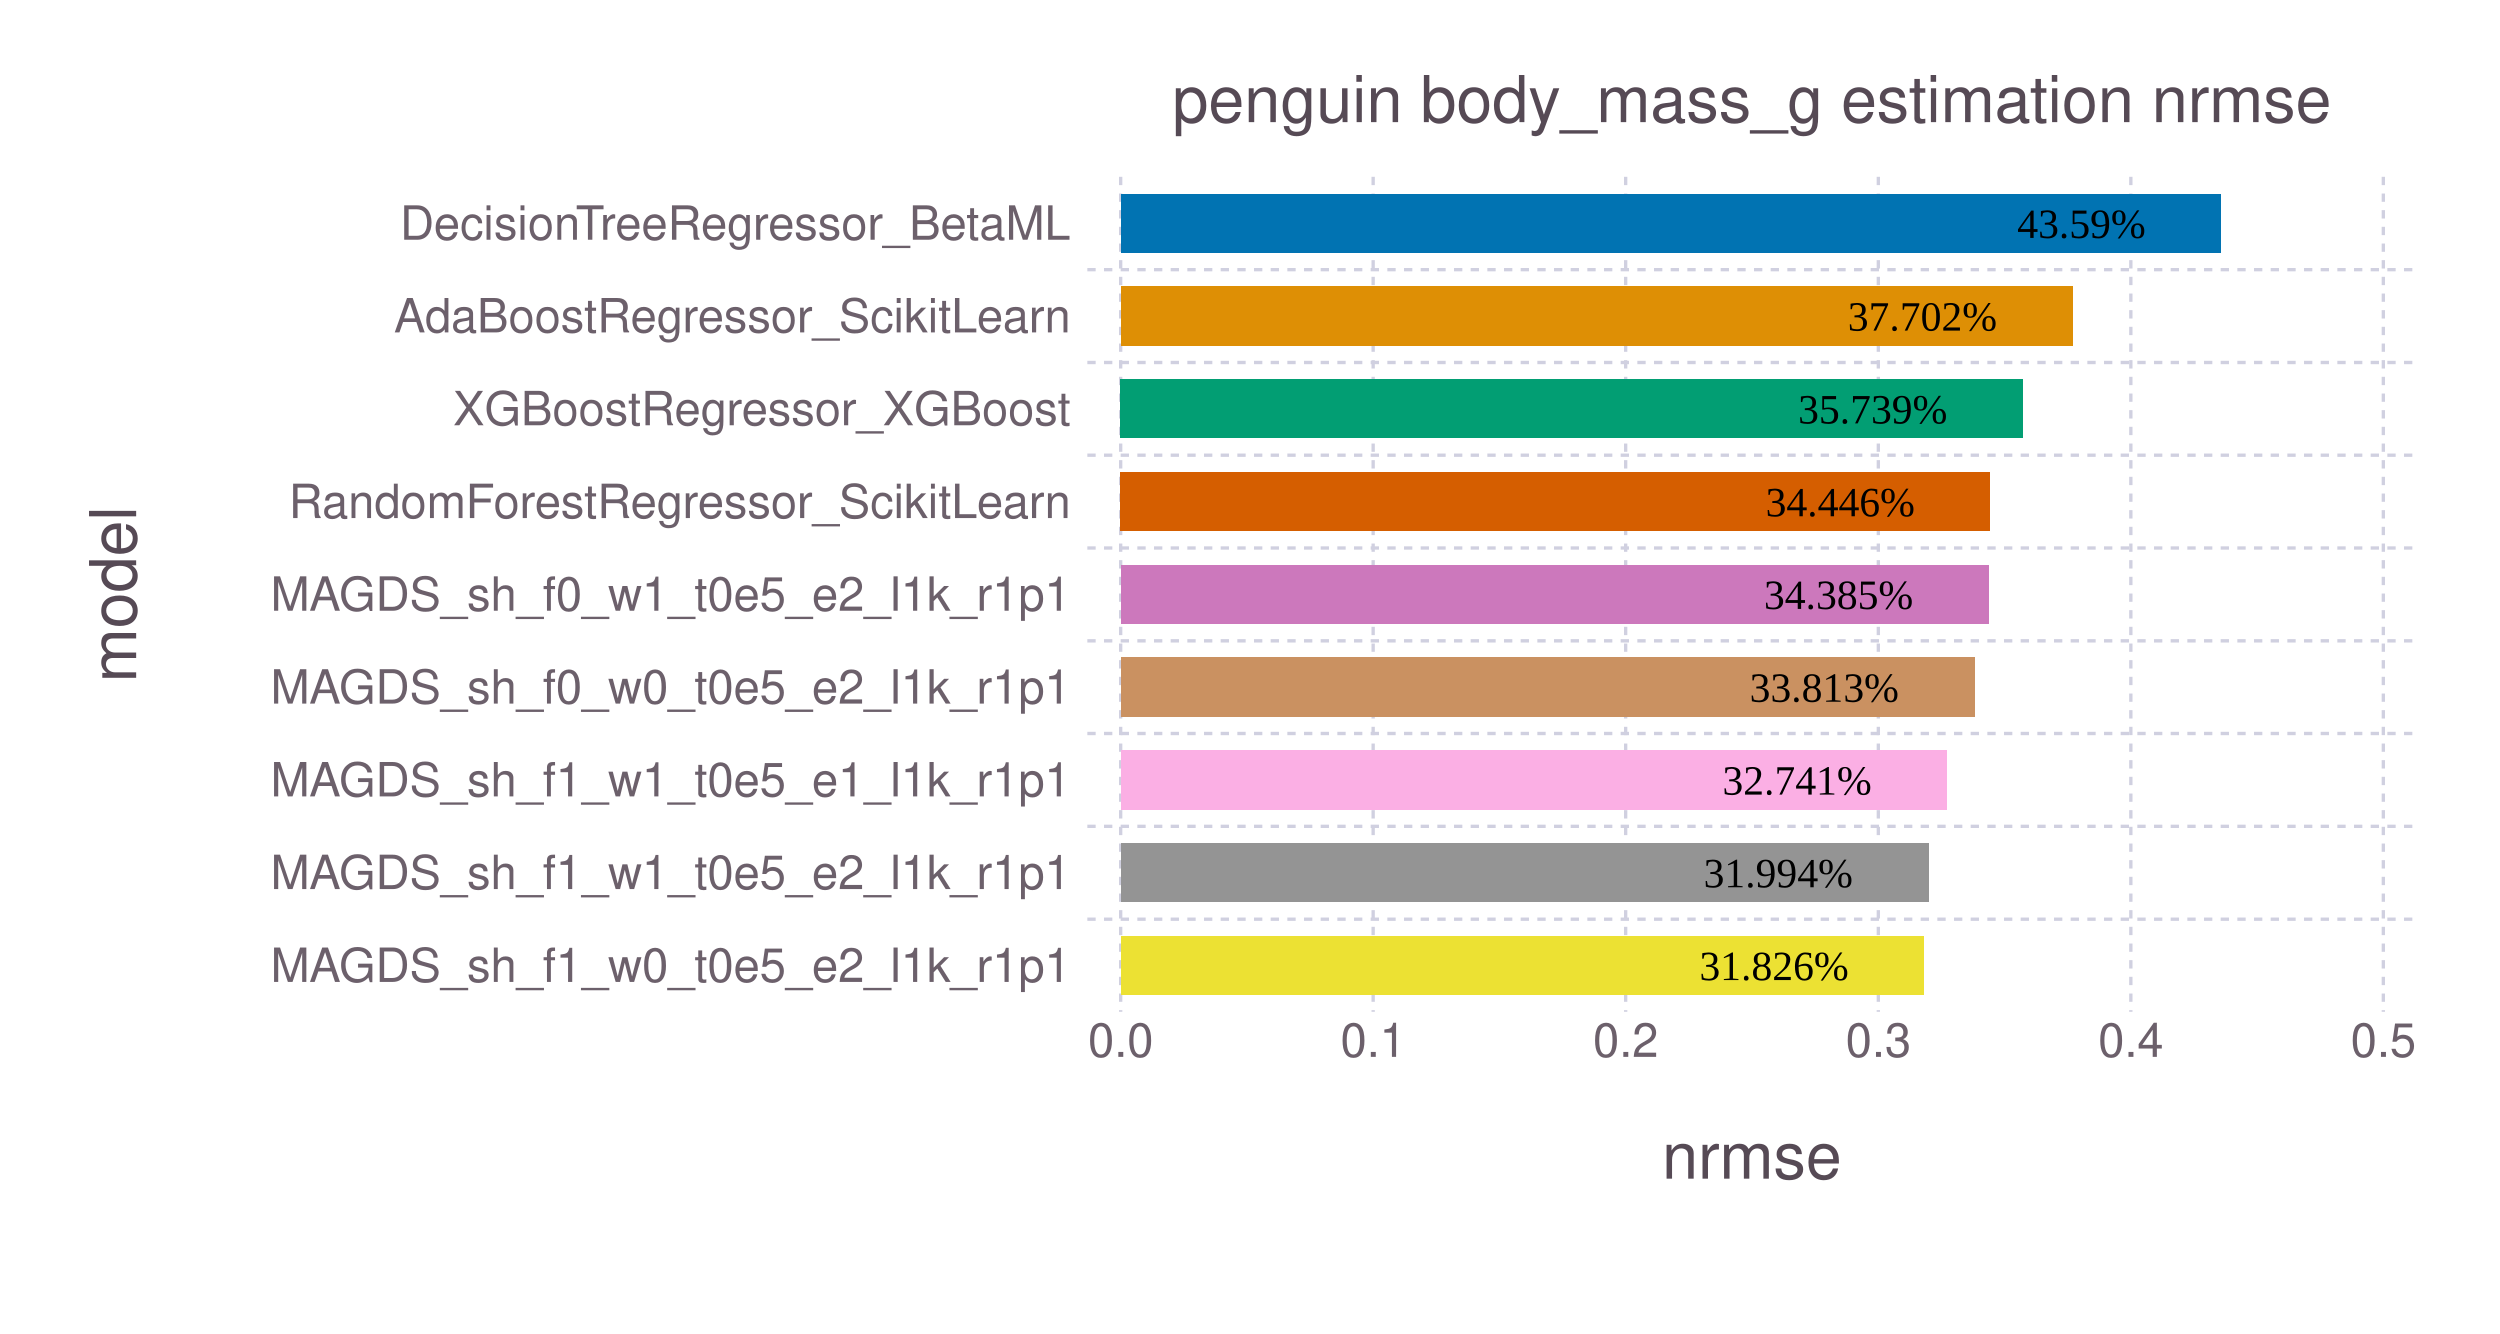
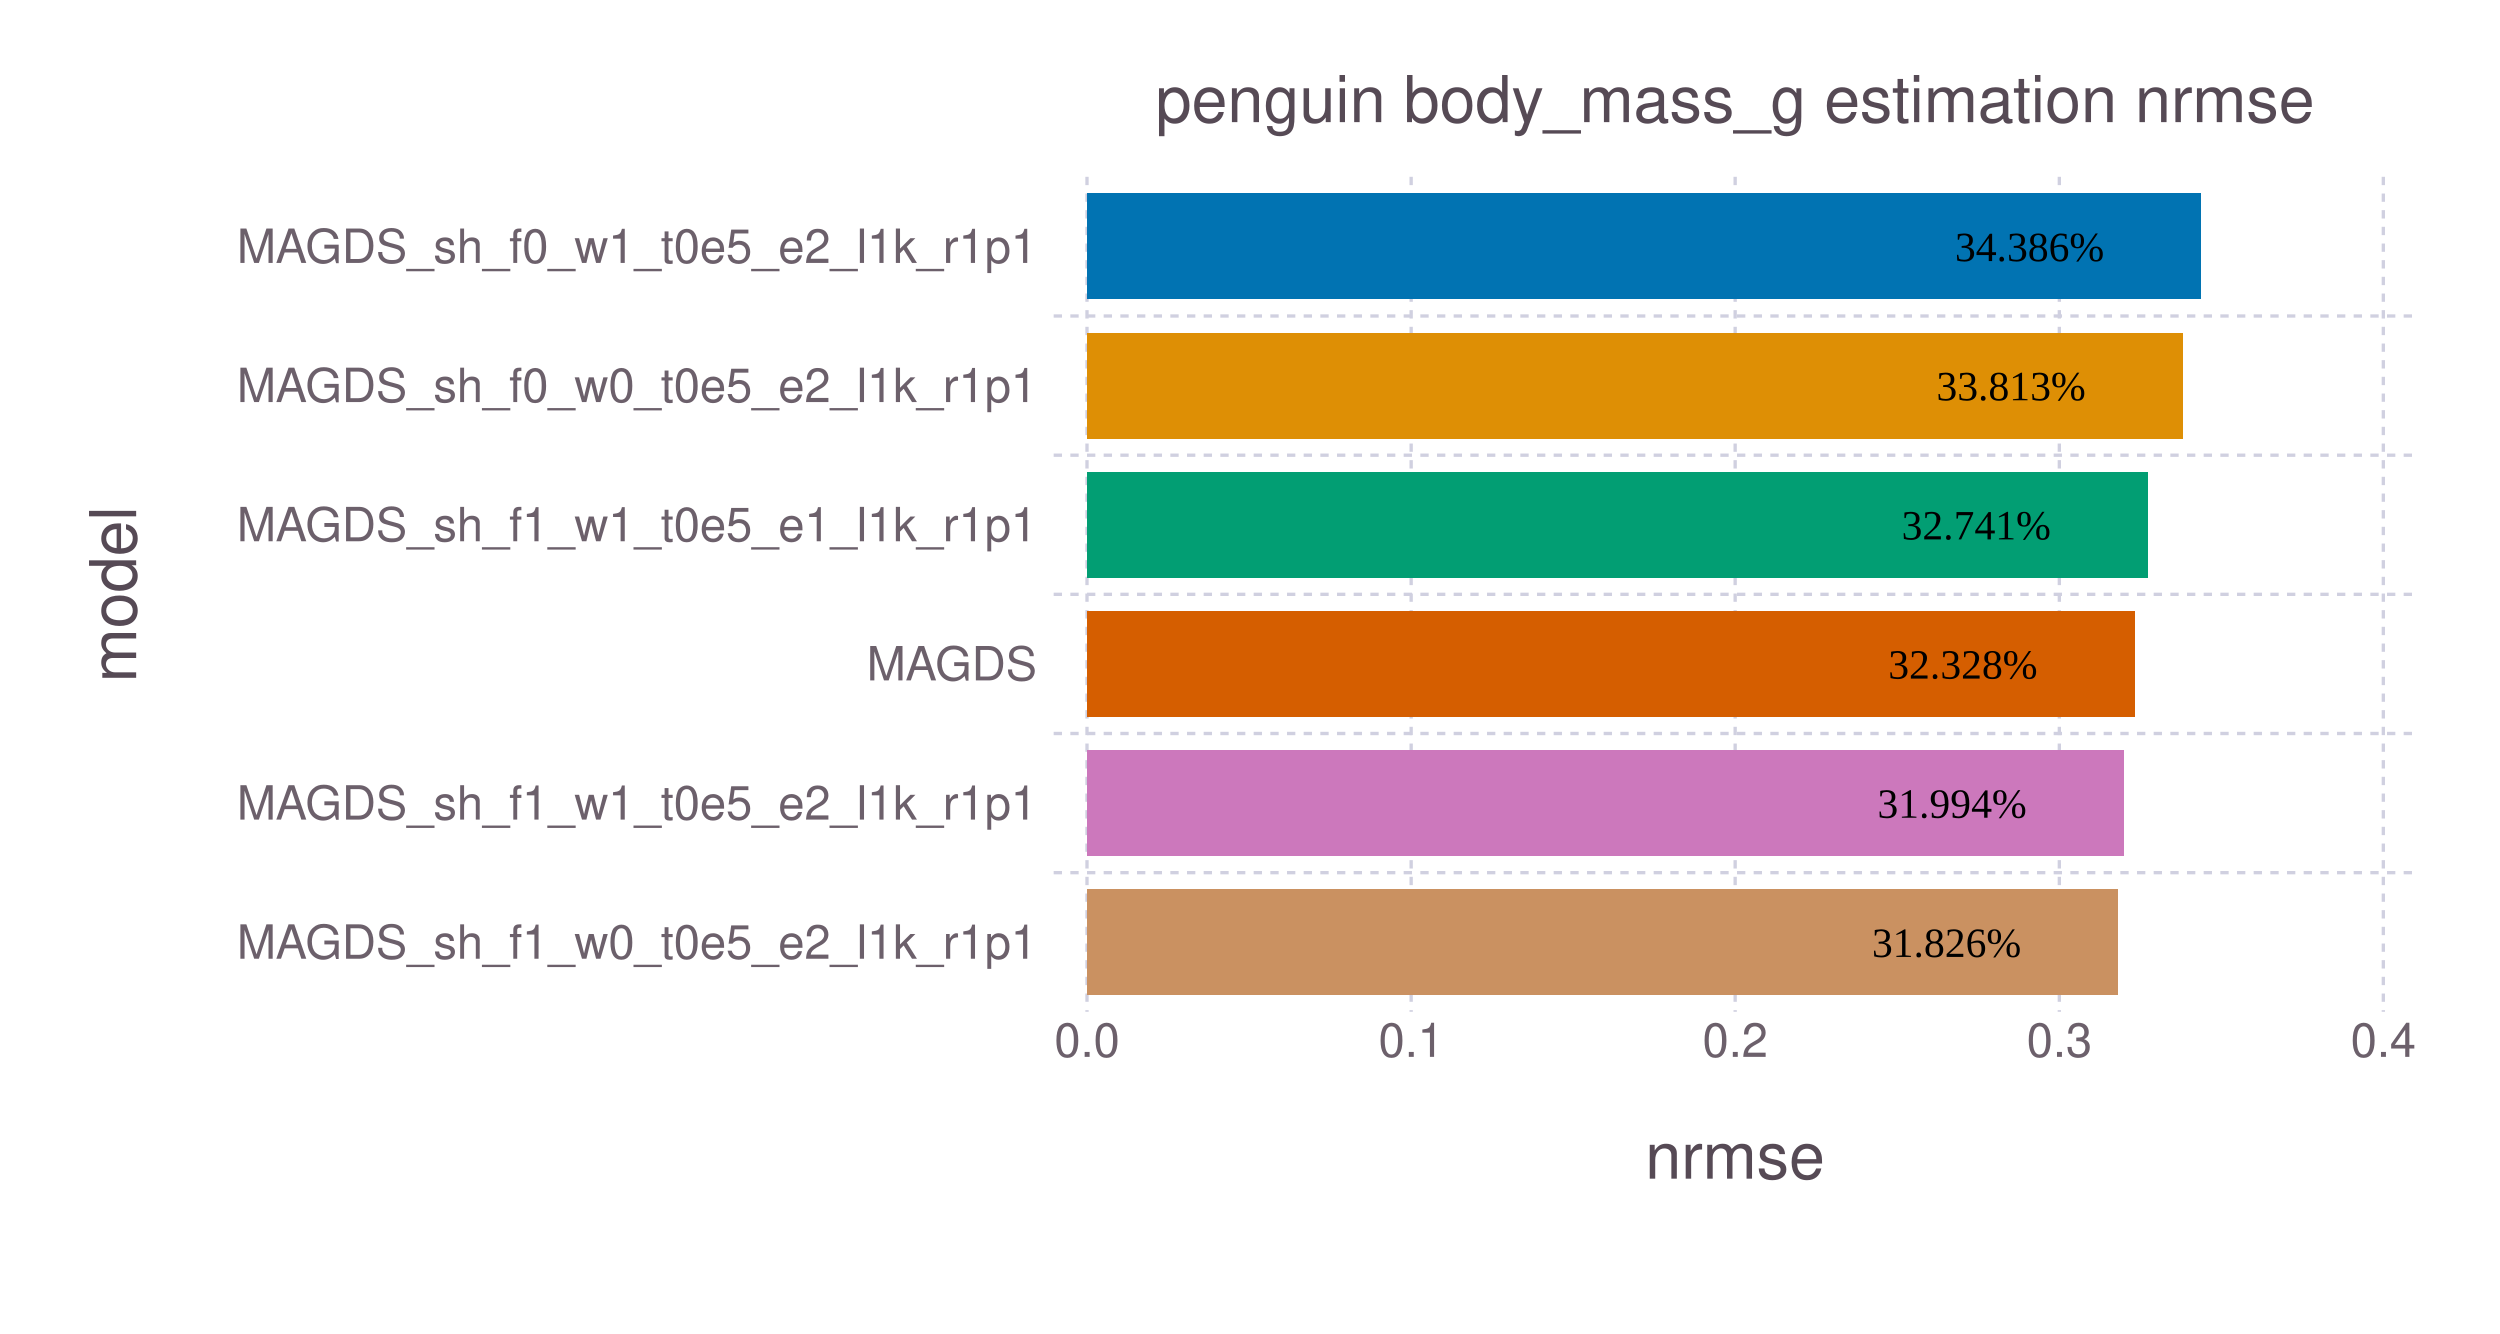
<svg xmlns="http://www.w3.org/2000/svg" version="1.2" width="150mm" height="80mm" viewBox="0 0 150 80" stroke="none" fill="#000000" stroke-width="0.3" font-size="3.88">
  <defs>
    <marker id="arrow" markerWidth="15" markerHeight="7" refX="5" refY="3.5" orient="auto" markerUnits="strokeWidth">
      <path d="M0,0 L15,3.5 L0,7 z" stroke="context-stroke" fill="context-stroke" />
    </marker>
  </defs>
-   <g class="plotroot xscalable" id="img-94e6ad1d-1">
-     <g font-size="3.88" font-family="'PT Sans','Helvetica Neue','Helvetica',sans-serif" fill="#564A55" stroke="#000000" stroke-opacity="0.000" id="img-94e6ad1d-2">
-       <g transform="translate(105.12,68.39)">
+   <g class="plotroot xscalable" id="img-4ced21fe-1">
+     <g font-size="3.88" font-family="'PT Sans','Helvetica Neue','Helvetica',sans-serif" fill="#564A55" stroke="#000000" stroke-opacity="0.000" id="img-4ced21fe-2">
+       <g transform="translate(104.11,68.39)">
        <g class="primitive">
          <text text-anchor="middle" dy="0.6em">nrmse</text>
        </g>
      </g>
    </g>
-     <g class="guide xlabels" font-size="2.82" font-family="'PT Sans Caption','Helvetica Neue','Helvetica',sans-serif" fill="#6C606B" id="img-94e6ad1d-3">
-       <g transform="translate(67.24,61.72)">
+     <g class="guide xlabels" font-size="2.82" font-family="'PT Sans Caption','Helvetica Neue','Helvetica',sans-serif" fill="#6C606B" id="img-4ced21fe-3">
+       <g transform="translate(65.22,61.72)">
        <g class="primitive">
          <text text-anchor="middle" dy="0.6em">0.0</text>
        </g>
      </g>
-       <g transform="translate(82.39,61.72)">
+       <g transform="translate(84.67,61.72)">
        <g class="primitive">
          <text text-anchor="middle" dy="0.6em">0.1</text>
        </g>
      </g>
-       <g transform="translate(97.54,61.72)">
+       <g transform="translate(104.11,61.72)">
        <g class="primitive">
          <text text-anchor="middle" dy="0.6em">0.2</text>
        </g>
      </g>
-       <g transform="translate(112.7,61.72)">
+       <g transform="translate(123.56,61.72)">
        <g class="primitive">
          <text text-anchor="middle" dy="0.6em">0.3</text>
        </g>
      </g>
-       <g transform="translate(127.85,61.72)">
+       <g transform="translate(143,61.72)">
        <g class="primitive">
          <text text-anchor="middle" dy="0.6em">0.4</text>
        </g>
      </g>
-       <g transform="translate(143,61.72)">
-         <g class="primitive">
-           <text text-anchor="middle" dy="0.6em">0.5</text>
-         </g>
-       </g>
    </g>
-     <g clip-path="url(#img-94e6ad1d-4)">
-       <g id="img-94e6ad1d-5">
-         <g pointer-events="visible" stroke-width="0.3" fill="#000000" fill-opacity="0.000" stroke="#000000" stroke-opacity="0.000" class="guide background" id="img-94e6ad1d-6">
-           <g transform="translate(105.12,35.66)" id="img-94e6ad1d-7">
-             <path d="M-39.88,-25.05 L39.88,-25.05 39.88,25.05 -39.88,25.05  z" class="primitive" />
+     <g clip-path="url(#img-4ced21fe-4)">
+       <g id="img-4ced21fe-5">
+         <g pointer-events="visible" stroke-width="0.3" fill="#000000" fill-opacity="0.000" stroke="#000000" stroke-opacity="0.000" class="guide background" id="img-4ced21fe-6">
+           <g transform="translate(104.11,35.66)" id="img-4ced21fe-7">
+             <path d="M-40.89,-25.05 L40.89,-25.05 40.89,25.05 -40.89,25.05  z" class="primitive" />
          </g>
        </g>
-         <g class="guide ygridlines xfixed" stroke-dasharray="0.5,0.5" stroke-width="0.2" stroke="#D0D0E0" id="img-94e6ad1d-8">
-           <g transform="translate(105.12,16.18)" id="img-94e6ad1d-9">
-             <path fill="none" d="M-39.88,0 L39.88,0 " class="primitive" />
+         <g class="guide ygridlines xfixed" stroke-dasharray="0.5,0.5" stroke-width="0.2" stroke="#D0D0E0" id="img-4ced21fe-8">
+           <g transform="translate(104.11,18.96)" id="img-4ced21fe-9">
+             <path fill="none" d="M-40.89,0 L40.89,0 " class="primitive" />
          </g>
-           <g transform="translate(105.12,21.75)" id="img-94e6ad1d-10">
-             <path fill="none" d="M-39.88,0 L39.88,0 " class="primitive" />
+           <g transform="translate(104.11,27.31)" id="img-4ced21fe-10">
+             <path fill="none" d="M-40.89,0 L40.89,0 " class="primitive" />
          </g>
-           <g transform="translate(105.12,27.31)" id="img-94e6ad1d-11">
-             <path fill="none" d="M-39.88,0 L39.88,0 " class="primitive" />
+           <g transform="translate(104.11,35.66)" id="img-4ced21fe-11">
+             <path fill="none" d="M-40.89,0 L40.89,0 " class="primitive" />
          </g>
-           <g transform="translate(105.12,32.88)" id="img-94e6ad1d-12">
-             <path fill="none" d="M-39.88,0 L39.88,0 " class="primitive" />
+           <g transform="translate(104.11,44.01)" id="img-4ced21fe-12">
+             <path fill="none" d="M-40.89,0 L40.89,0 " class="primitive" />
          </g>
-           <g transform="translate(105.12,38.45)" id="img-94e6ad1d-13">
-             <path fill="none" d="M-39.88,0 L39.88,0 " class="primitive" />
-           </g>
-           <g transform="translate(105.12,44.01)" id="img-94e6ad1d-14">
-             <path fill="none" d="M-39.88,0 L39.88,0 " class="primitive" />
-           </g>
-           <g transform="translate(105.12,49.58)" id="img-94e6ad1d-15">
-             <path fill="none" d="M-39.88,0 L39.88,0 " class="primitive" />
-           </g>
-           <g transform="translate(105.12,55.15)" id="img-94e6ad1d-16">
-             <path fill="none" d="M-39.88,0 L39.88,0 " class="primitive" />
+           <g transform="translate(104.11,52.36)" id="img-4ced21fe-13">
+             <path fill="none" d="M-40.89,0 L40.89,0 " class="primitive" />
          </g>
        </g>
-         <g class="guide xgridlines yfixed" stroke-dasharray="0.5,0.5" stroke-width="0.2" stroke="#D0D0E0" id="img-94e6ad1d-17">
-           <g transform="translate(67.24,35.66)" id="img-94e6ad1d-18">
+         <g class="guide xgridlines yfixed" stroke-dasharray="0.5,0.5" stroke-width="0.2" stroke="#D0D0E0" id="img-4ced21fe-14">
+           <g transform="translate(65.22,35.66)" id="img-4ced21fe-15">
            <path fill="none" d="M0,-25.05 L0,25.05 " class="primitive" />
          </g>
-           <g transform="translate(82.39,35.66)" id="img-94e6ad1d-19">
+           <g transform="translate(84.67,35.66)" id="img-4ced21fe-16">
            <path fill="none" d="M0,-25.05 L0,25.05 " class="primitive" />
          </g>
-           <g transform="translate(97.54,35.66)" id="img-94e6ad1d-20">
+           <g transform="translate(104.11,35.66)" id="img-4ced21fe-17">
            <path fill="none" d="M0,-25.05 L0,25.05 " class="primitive" />
          </g>
-           <g transform="translate(112.7,35.66)" id="img-94e6ad1d-21">
+           <g transform="translate(123.56,35.66)" id="img-4ced21fe-18">
            <path fill="none" d="M0,-25.05 L0,25.05 " class="primitive" />
          </g>
-           <g transform="translate(127.85,35.66)" id="img-94e6ad1d-22">
-             <path fill="none" d="M0,-25.05 L0,25.05 " class="primitive" />
-           </g>
-           <g transform="translate(143,35.66)" id="img-94e6ad1d-23">
+           <g transform="translate(143,35.66)" id="img-4ced21fe-19">
            <path fill="none" d="M0,-25.05 L0,25.05 " class="primitive" />
          </g>
        </g>
-         <g class="plotpanel" id="img-94e6ad1d-24">
-           <g shape-rendering="crispEdges" stroke-width="0.3" id="img-94e6ad1d-25">
-             <g stroke="#000000" stroke-opacity="0.000" class="geometry" id="img-94e6ad1d-26">
-               <g transform="translate(91.35,57.93)" id="img-94e6ad1d-27" fill="#ECE133">
-                 <path d="M-24.11,-1.78 L24.11,-1.78 24.11,1.78 -24.11,1.78  z" class="primitive" />
+         <g class="plotpanel" id="img-4ced21fe-20">
+           <g shape-rendering="crispEdges" stroke-width="0.3" id="img-4ced21fe-21">
+             <g stroke="#000000" stroke-opacity="0.000" class="geometry" id="img-4ced21fe-22">
+               <g transform="translate(96.17,56.54)" id="img-4ced21fe-23" fill="#CA9161">
+                 <path d="M-30.94,-3.18 L30.94,-3.18 30.94,3.18 -30.94,3.18  z" class="primitive" />
              </g>
-               <g transform="translate(91.48,52.36)" id="img-94e6ad1d-28" fill="#949494">
-                 <path d="M-24.24,-1.78 L24.24,-1.78 24.24,1.78 -24.24,1.78  z" class="primitive" />
+               <g transform="translate(96.33,48.19)" id="img-4ced21fe-24" fill="#CC78BC">
+                 <path d="M-31.1,-3.18 L31.1,-3.18 31.1,3.18 -31.1,3.18  z" class="primitive" />
              </g>
-               <g transform="translate(92.04,46.8)" id="img-94e6ad1d-29" fill="#FBAFE4">
-                 <path d="M-24.8,-1.78 L24.8,-1.78 24.8,1.78 -24.8,1.78  z" class="primitive" />
+               <g transform="translate(96.65,39.84)" id="img-4ced21fe-25" fill="#D55E00">
+                 <path d="M-31.43,-3.18 L31.43,-3.18 31.43,3.18 -31.43,3.18  z" class="primitive" />
              </g>
-               <g transform="translate(92.86,41.23)" id="img-94e6ad1d-30" fill="#CA9161">
-                 <path d="M-25.62,-1.78 L25.62,-1.78 25.62,1.78 -25.62,1.78  z" class="primitive" />
+               <g transform="translate(97.05,31.49)" id="img-4ced21fe-26" fill="#029E73">
+                 <path d="M-31.83,-3.18 L31.83,-3.18 31.83,3.18 -31.83,3.18  z" class="primitive" />
              </g>
-               <g transform="translate(93.29,35.66)" id="img-94e6ad1d-31" fill="#CC78BC">
-                 <path d="M-26.05,-1.78 L26.05,-1.78 26.05,1.78 -26.05,1.78  z" class="primitive" />
+               <g transform="translate(98.1,23.14)" id="img-4ced21fe-27" fill="#DE8F05">
+                 <path d="M-32.87,-3.18 L32.87,-3.18 32.87,3.18 -32.87,3.18  z" class="primitive" />
              </g>
-               <g transform="translate(93.33,30.1)" id="img-94e6ad1d-32" fill="#D55E00">
-                 <path d="M-26.1,-1.78 L26.1,-1.78 26.1,1.78 -26.1,1.78  z" class="primitive" />
-               </g>
-               <g transform="translate(94.31,24.53)" id="img-94e6ad1d-33" fill="#029E73">
-                 <path d="M-27.08,-1.78 L27.08,-1.78 27.08,1.78 -27.08,1.78  z" class="primitive" />
-               </g>
-               <g transform="translate(95.8,18.96)" id="img-94e6ad1d-34" fill="#DE8F05">
-                 <path d="M-28.56,-1.78 L28.56,-1.78 28.56,1.78 -28.56,1.78  z" class="primitive" />
-               </g>
-               <g transform="translate(100.26,13.4)" id="img-94e6ad1d-35" fill="#0173B2">
-                 <path d="M-33.02,-1.78 L33.02,-1.78 33.02,1.78 -33.02,1.78  z" class="primitive" />
+               <g transform="translate(98.65,14.79)" id="img-4ced21fe-28" fill="#0173B2">
+                 <path d="M-33.43,-3.18 L33.43,-3.18 33.43,3.18 -33.43,3.18  z" class="primitive" />
              </g>
            </g>
          </g>
        </g>
-         <g class="geometry" id="img-94e6ad1d-36">
-           <g fill="#000000" font-size="2.5" id="img-94e6ad1d-37">
-             <g transform="translate(128.74,13.4)" id="img-94e6ad1d-38">
+         <g class="geometry" id="img-4ced21fe-29">
+           <g fill="#000000" font-size="2.5" id="img-4ced21fe-30">
+             <g transform="translate(126.25,14.79)" id="img-4ced21fe-31">
              <g class="primitive">
-                 <text text-anchor="end" dy="0.35em">43.59%</text>
+                 <text text-anchor="end" dy="0.35em">34.386%</text>
              </g>
            </g>
-             <g transform="translate(119.82,18.96)" id="img-94e6ad1d-39">
-               <g class="primitive">
-                 <text text-anchor="end" dy="0.35em">37.702%</text>
-               </g>
-             </g>
-             <g transform="translate(116.84,24.53)" id="img-94e6ad1d-40">
-               <g class="primitive">
-                 <text text-anchor="end" dy="0.35em">35.739%</text>
-               </g>
-             </g>
-             <g transform="translate(114.89,30.1)" id="img-94e6ad1d-41">
-               <g class="primitive">
-                 <text text-anchor="end" dy="0.35em">34.446%</text>
-               </g>
-             </g>
-             <g transform="translate(114.79,35.66)" id="img-94e6ad1d-42">
-               <g class="primitive">
-                 <text text-anchor="end" dy="0.35em">34.385%</text>
-               </g>
-             </g>
-             <g transform="translate(113.93,41.23)" id="img-94e6ad1d-43">
+             <g transform="translate(125.14,23.14)" id="img-4ced21fe-32">
              <g class="primitive">
                <text text-anchor="end" dy="0.35em">33.813%</text>
              </g>
            </g>
-             <g transform="translate(112.3,46.8)" id="img-94e6ad1d-44">
+             <g transform="translate(123.05,31.49)" id="img-4ced21fe-33">
              <g class="primitive">
                <text text-anchor="end" dy="0.35em">32.741%</text>
              </g>
            </g>
-             <g transform="translate(111.17,52.36)" id="img-94e6ad1d-45">
+             <g transform="translate(122.25,39.84)" id="img-4ced21fe-34">
+               <g class="primitive">
+                 <text text-anchor="end" dy="0.35em">32.328%</text>
+               </g>
+             </g>
+             <g transform="translate(121.6,48.19)" id="img-4ced21fe-35">
              <g class="primitive">
                <text text-anchor="end" dy="0.35em">31.994%</text>
              </g>
            </g>
-             <g transform="translate(110.92,57.93)" id="img-94e6ad1d-46">
+             <g transform="translate(121.27,56.54)" id="img-4ced21fe-36">
              <g class="primitive">
                <text text-anchor="end" dy="0.35em">31.826%</text>
              </g>
            </g>
          </g>
        </g>
      </g>
    </g>
-     <g class="guide ylabels" font-size="2.82" font-family="'PT Sans Caption','Helvetica Neue','Helvetica',sans-serif" fill="#6C606B" id="img-94e6ad1d-47">
-       <g transform="translate(64.24,13.4)" id="img-94e6ad1d-48">
-         <g class="primitive">
-           <text text-anchor="end" dy="0.35em">DecisionTreeRegressor_BetaML</text>
-         </g>
-       </g>
-       <g transform="translate(64.24,18.96)" id="img-94e6ad1d-49">
-         <g class="primitive">
-           <text text-anchor="end" dy="0.35em">AdaBoostRegressor_ScikitLearn</text>
-         </g>
-       </g>
-       <g transform="translate(64.24,24.53)" id="img-94e6ad1d-50">
-         <g class="primitive">
-           <text text-anchor="end" dy="0.35em">XGBoostRegressor_XGBoost</text>
-         </g>
-       </g>
-       <g transform="translate(64.24,30.1)" id="img-94e6ad1d-51">
-         <g class="primitive">
-           <text text-anchor="end" dy="0.35em">RandomForestRegressor_ScikitLearn</text>
-         </g>
-       </g>
-       <g transform="translate(64.24,35.66)" id="img-94e6ad1d-52">
+     <g class="guide ylabels" font-size="2.82" font-family="'PT Sans Caption','Helvetica Neue','Helvetica',sans-serif" fill="#6C606B" id="img-4ced21fe-37">
+       <g transform="translate(62.22,14.79)" id="img-4ced21fe-38">
        <g class="primitive">
          <text text-anchor="end" dy="0.35em">MAGDS_sh_f0_w1_t0e5_e2_l1k_r1p1</text>
        </g>
      </g>
-       <g transform="translate(64.24,41.23)" id="img-94e6ad1d-53">
+       <g transform="translate(62.22,23.14)" id="img-4ced21fe-39">
        <g class="primitive">
          <text text-anchor="end" dy="0.35em">MAGDS_sh_f0_w0_t0e5_e2_l1k_r1p1</text>
        </g>
      </g>
-       <g transform="translate(64.24,46.8)" id="img-94e6ad1d-54">
+       <g transform="translate(62.22,31.49)" id="img-4ced21fe-40">
        <g class="primitive">
          <text text-anchor="end" dy="0.35em">MAGDS_sh_f1_w1_t0e5_e1_l1k_r1p1</text>
        </g>
      </g>
-       <g transform="translate(64.24,52.36)" id="img-94e6ad1d-55">
+       <g transform="translate(62.22,39.84)" id="img-4ced21fe-41">
+         <g class="primitive">
+           <text text-anchor="end" dy="0.35em">MAGDS</text>
+         </g>
+       </g>
+       <g transform="translate(62.22,48.19)" id="img-4ced21fe-42">
        <g class="primitive">
          <text text-anchor="end" dy="0.35em">MAGDS_sh_f1_w1_t0e5_e2_l1k_r1p1</text>
        </g>
      </g>
-       <g transform="translate(64.24,57.93)" id="img-94e6ad1d-56">
+       <g transform="translate(62.22,56.54)" id="img-4ced21fe-43">
        <g class="primitive">
          <text text-anchor="end" dy="0.35em">MAGDS_sh_f1_w0_t0e5_e2_l1k_r1p1</text>
        </g>
      </g>
    </g>
-     <g font-size="3.88" font-family="'PT Sans','Helvetica Neue','Helvetica',sans-serif" fill="#564A55" stroke="#000000" stroke-opacity="0.000" id="img-94e6ad1d-57">
-       <g transform="translate(8.81,33.66)" id="img-94e6ad1d-58">
+     <g font-size="3.88" font-family="'PT Sans','Helvetica Neue','Helvetica',sans-serif" fill="#564A55" stroke="#000000" stroke-opacity="0.000" id="img-4ced21fe-44">
+       <g transform="translate(8.81,33.66)" id="img-4ced21fe-45">
        <g class="primitive">
          <text text-anchor="middle" dy="0.35em" transform="rotate(-90,0, 2)">model</text>
        </g>
      </g>
    </g>
-     <g font-size="3.88" font-family="'PT Sans','Helvetica Neue','Helvetica',sans-serif" fill="#564A55" stroke="#000000" stroke-opacity="0.000" id="img-94e6ad1d-59">
-       <g transform="translate(105.12,5)" id="img-94e6ad1d-60">
+     <g font-size="3.88" font-family="'PT Sans','Helvetica Neue','Helvetica',sans-serif" fill="#564A55" stroke="#000000" stroke-opacity="0.000" id="img-4ced21fe-46">
+       <g transform="translate(104.11,5)" id="img-4ced21fe-47">
        <g class="primitive">
          <text text-anchor="middle" dy="0.6em">penguin body_mass_g estimation nrmse</text>
        </g>
      </g>
    </g>
  </g>
  <defs>
-     <clipPath id="img-94e6ad1d-4">
-       <path d="M65.24,10.61 L145,10.61 145,60.72 65.24,60.72 " />
+     <clipPath id="img-4ced21fe-4">
+       <path d="M63.22,10.61 L145,10.61 145,60.72 63.22,60.72 " />
    </clipPath>
  </defs>
</svg>
